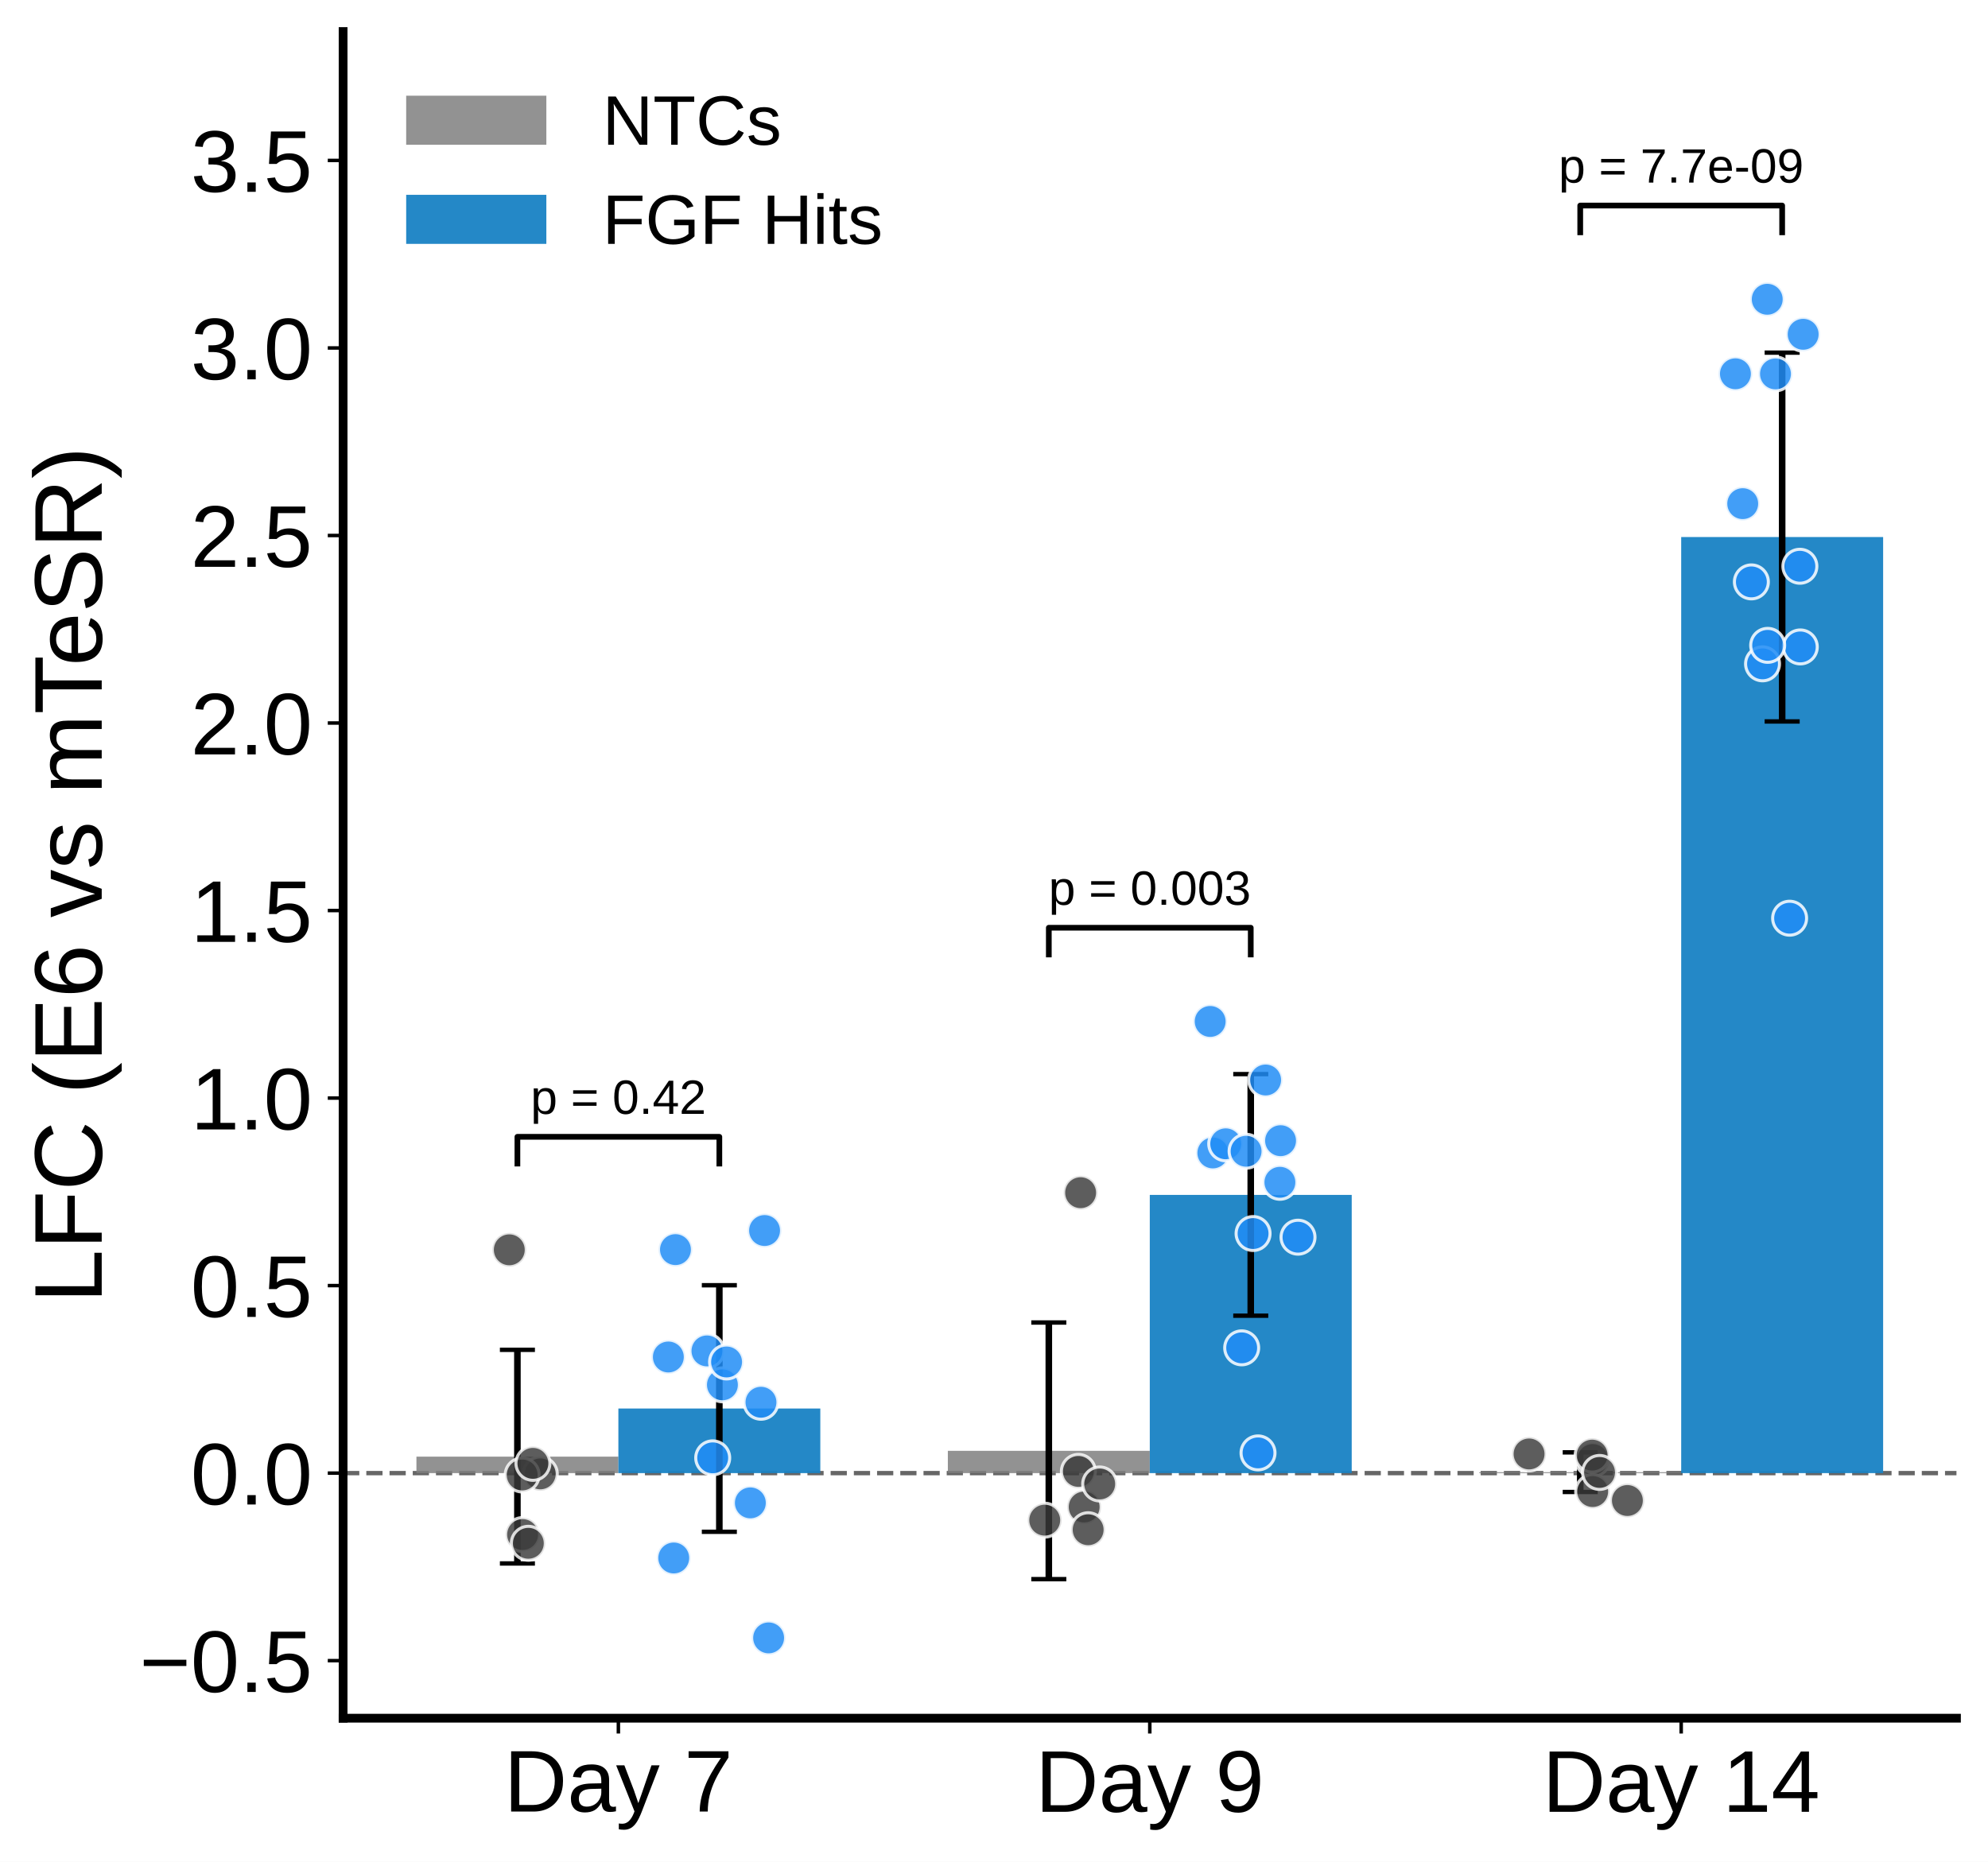
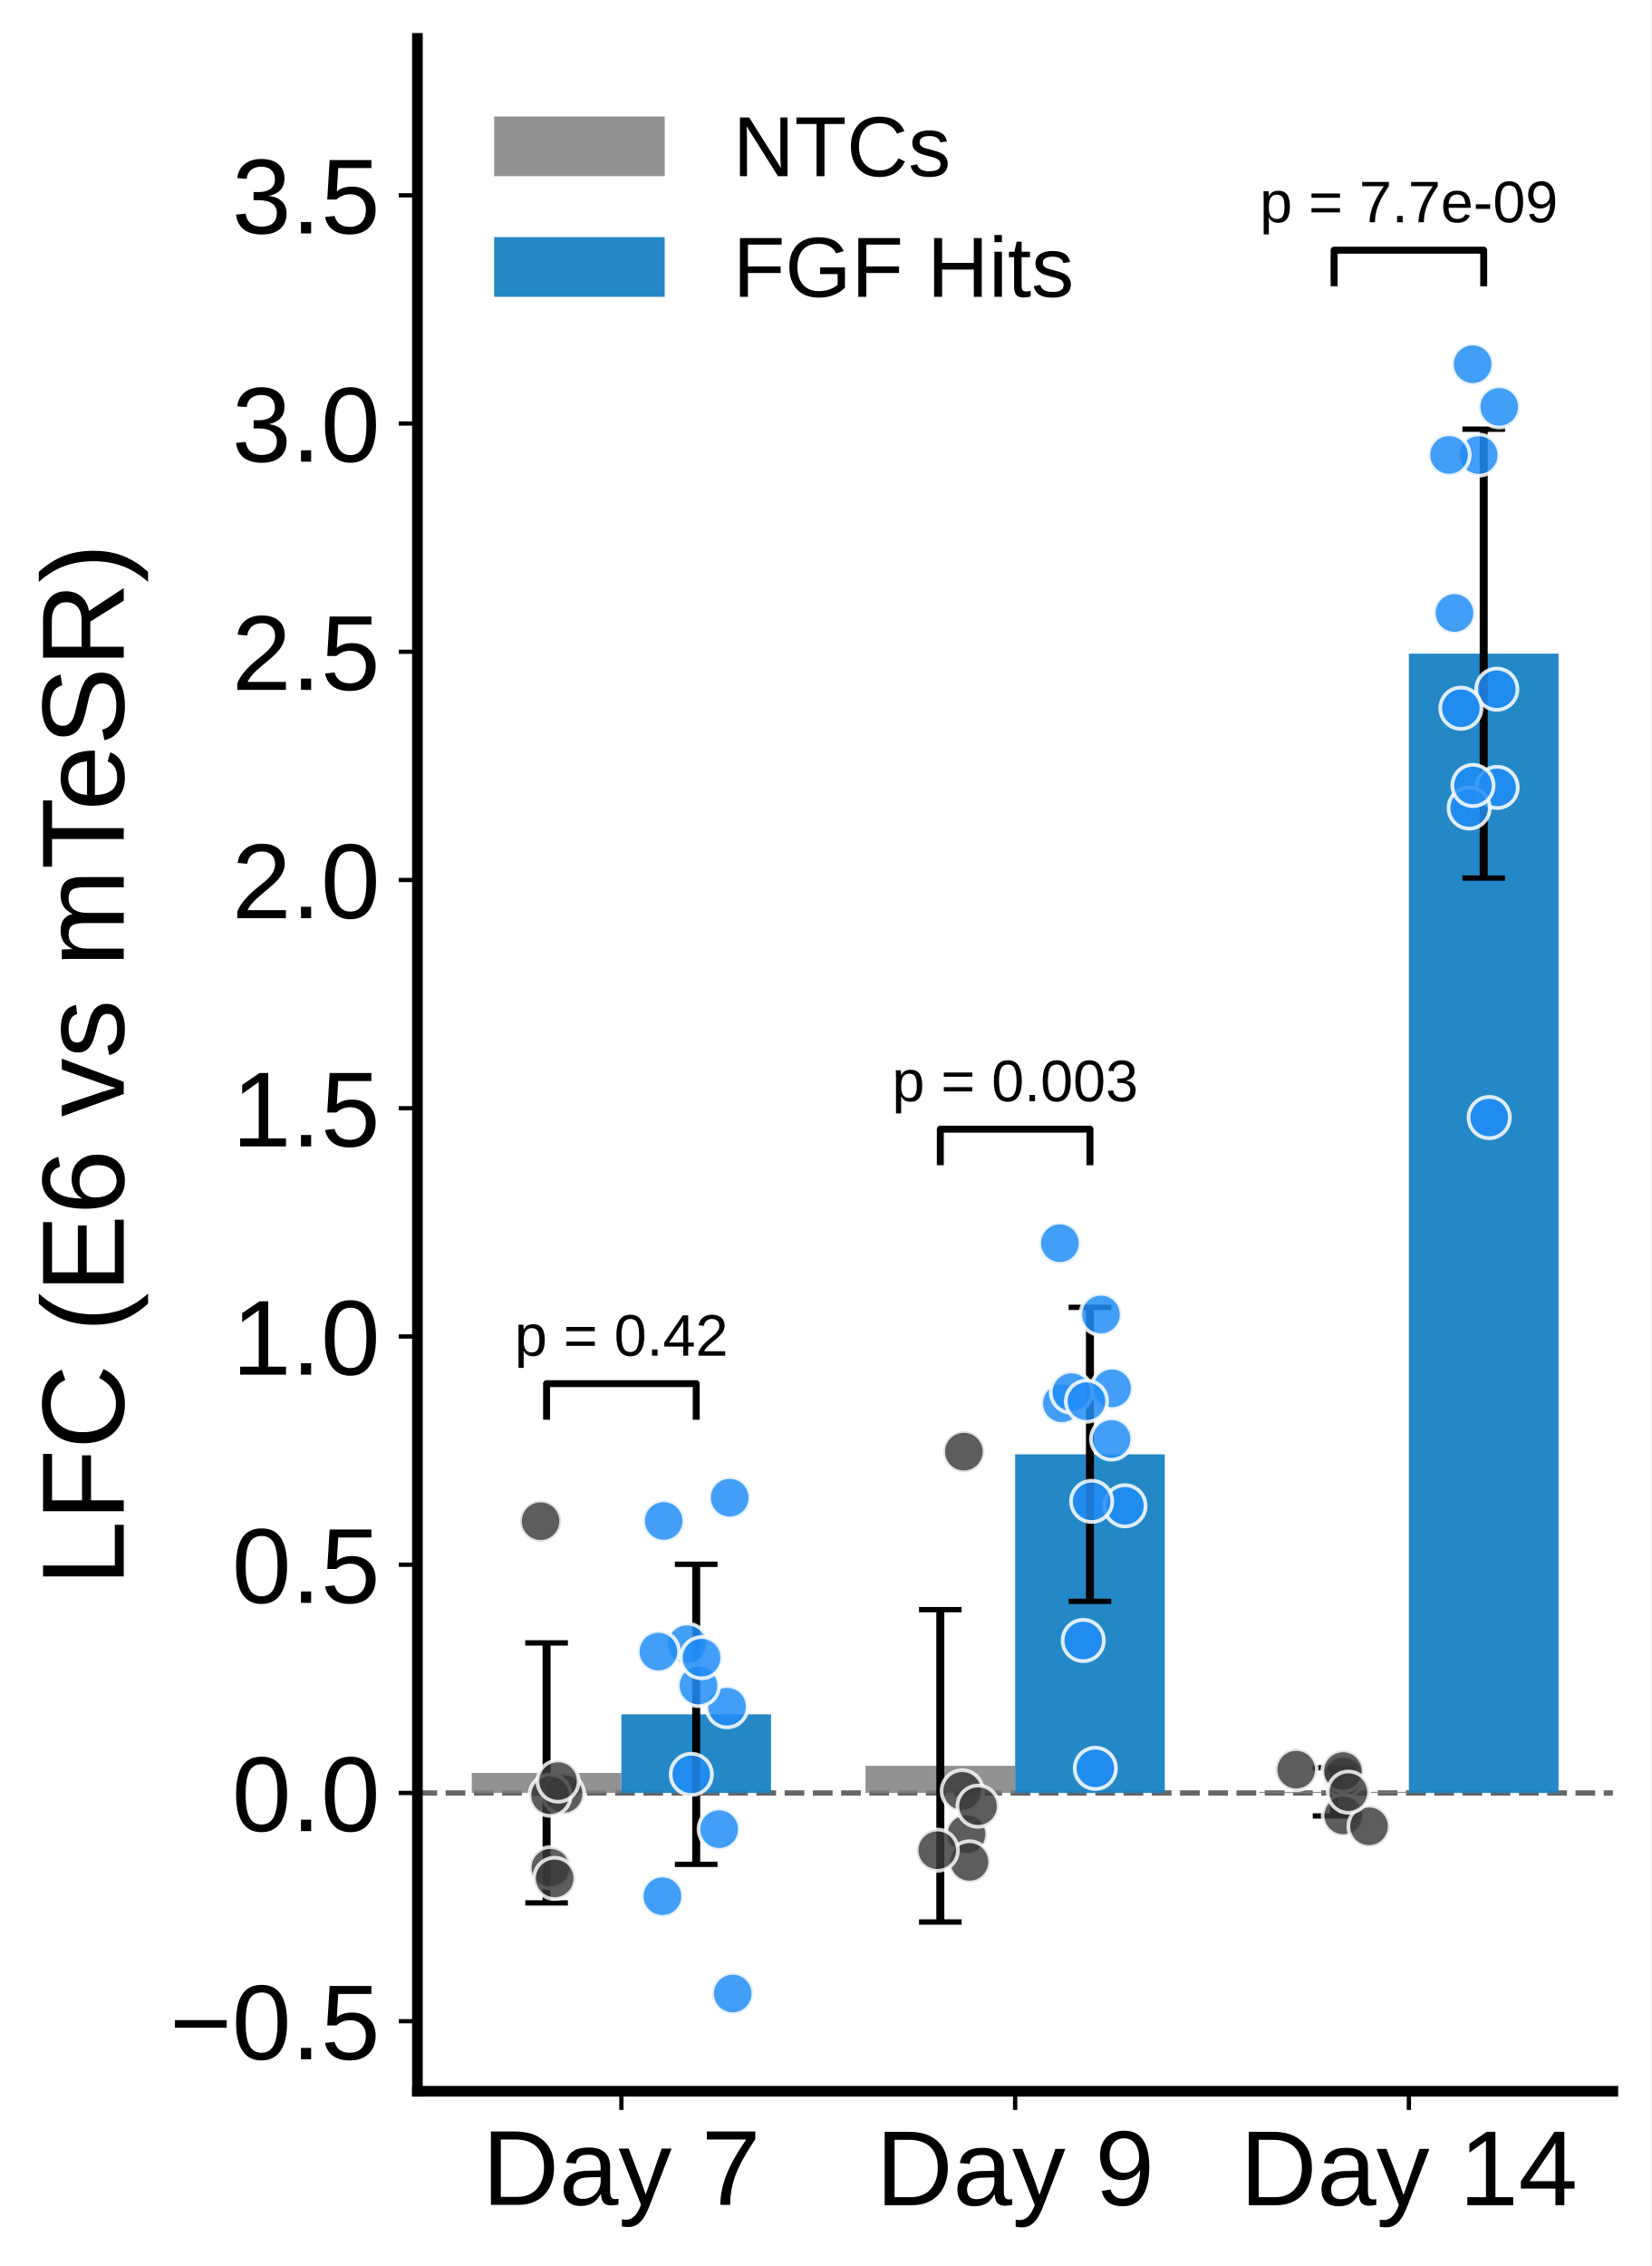
- <svg xmlns="http://www.w3.org/2000/svg" xmlns:xlink="http://www.w3.org/1999/xlink" width="453.842pt" height="425.107pt" viewBox="0 0 453.842 425.107" version="1.1">
+ <svg xmlns="http://www.w3.org/2000/svg" xmlns:xlink="http://www.w3.org/1999/xlink" width="309.842pt" height="425.107pt" viewBox="0 0 309.842 425.107" version="1.1">
  <defs>
    <style type="text/css">*{stroke-linejoin: round; stroke-linecap: butt}</style>
  </defs>
  <g id="figure_1">
    <g id="patch_1">
-       <path d="M 0 425.107  L 453.842 425.107  L 453.842 0  L 0 0  z " style="fill: #ffffff" />
+       <path d="M 0 425.107  L 309.842 425.107  L 309.842 0  L 0 0  z " style="fill: #ffffff" />
    </g>
    <g id="axes_1">
      <g id="patch_2">
-         <path d="M 78.327 392.323  L 446.642 392.323  L 446.642 7.2  L 78.327 7.2  z " style="fill: #ffffff" />
+         <path d="M 78.327 392.323  L 302.642 392.323  L 302.642 7.2  L 78.327 7.2  z " style="fill: #ffffff" />
      </g>
      <g id="line2d_1">
-         <path d="M 78.327 336.364  L 446.642 336.364  " clip-path="url(#pfcf120ec58)" style="fill: none; stroke-dasharray: 3.7,1.6; stroke-dashoffset: 0; stroke: #000000; stroke-opacity: 0.6" />
+         <path d="M 78.327 336.364  L 302.642 336.364  " clip-path="url(#pbbc1d3f2d5)" style="fill: none; stroke-dasharray: 3.7,1.6; stroke-dashoffset: 0; stroke: #000000; stroke-opacity: 0.6" />
      </g>
      <g id="matplotlib.axis_1">
        <g id="xtick_1">
          <g id="line2d_2">
            <defs>
-               <path id="m73b5891efe" d="M 0 0  L 0 3.5  " style="stroke: #000000; stroke-width: 0.8" />
+               <path id="mcd8d90e2fa" d="M 0 0  L 0 3.5  " style="stroke: #000000; stroke-width: 0.8" />
            </defs>
            <g>
-               <use xlink:href="#m73b5891efe" x="141.169" y="392.323" style="stroke: #000000; stroke-width: 0.8" />
+               <use xlink:href="#mcd8d90e2fa" x="116.599" y="392.323" style="stroke: #000000; stroke-width: 0.8" />
            </g>
          </g>
          <g id="text_1">
-             <text style="font-size: 20px; font-family: 'Arial'; text-anchor: middle" x="141.169" y="413.639" transform="rotate(-0 141.1686 413.6387)">Day 7</text>
+             <text style="font-size: 20px; font-family: 'Arial'; text-anchor: middle" x="116.599" y="413.639" transform="rotate(-0 116.5994 413.6387)">Day 7</text>
          </g>
        </g>
        <g id="xtick_2">
          <g id="line2d_3">
            <g>
-               <use xlink:href="#m73b5891efe" x="262.485" y="392.323" style="stroke: #000000; stroke-width: 0.8" />
+               <use xlink:href="#mcd8d90e2fa" x="190.485" y="392.323" style="stroke: #000000; stroke-width: 0.8" />
            </g>
          </g>
          <g id="text_2">
-             <text style="font-size: 20px; font-family: 'Arial'; text-anchor: middle" x="262.485" y="413.698" transform="rotate(-0 262.4846 413.6981)">Day 9</text>
+             <text style="font-size: 20px; font-family: 'Arial'; text-anchor: middle" x="190.485" y="413.698" transform="rotate(-0 190.4846 413.6981)">Day 9</text>
          </g>
        </g>
        <g id="xtick_3">
          <g id="line2d_4">
            <g>
-               <use xlink:href="#m73b5891efe" x="383.801" y="392.323" style="stroke: #000000; stroke-width: 0.8" />
+               <use xlink:href="#mcd8d90e2fa" x="264.37" y="392.323" style="stroke: #000000; stroke-width: 0.8" />
            </g>
          </g>
          <g id="text_3">
-             <text style="font-size: 20px; font-family: 'Arial'; text-anchor: middle" x="383.801" y="413.698" transform="rotate(-0 383.8006 413.6981)">Day 14</text>
+             <text style="font-size: 20px; font-family: 'Arial'; text-anchor: middle" x="264.37" y="413.698" transform="rotate(-0 264.3697 413.6981)">Day 14</text>
          </g>
        </g>
      </g>
      <g id="matplotlib.axis_2">
        <g id="ytick_1">
          <g id="line2d_5">
            <defs>
-               <path id="mfa02545c1b" d="M 0 0  L -3.5 0  " style="stroke: #000000; stroke-width: 0.8" />
+               <path id="mbbc08f3056" d="M 0 0  L -3.5 0  " style="stroke: #000000; stroke-width: 0.8" />
            </defs>
            <g>
-               <use xlink:href="#mfa02545c1b" x="78.327" y="379.182" style="stroke: #000000; stroke-width: 0.8" />
+               <use xlink:href="#mbbc08f3056" x="78.327" y="379.182" style="stroke: #000000; stroke-width: 0.8" />
            </g>
          </g>
          <g id="text_4">
            <text style="font-size: 20px; font-family: 'Arial'; text-anchor: end" x="71.327" y="386.34" transform="rotate(-0 71.32688 386.3398)">−0.5</text>
          </g>
        </g>
        <g id="ytick_2">
          <g id="line2d_6">
            <g>
-               <use xlink:href="#mfa02545c1b" x="78.327" y="336.364" style="stroke: #000000; stroke-width: 0.8" />
+               <use xlink:href="#mbbc08f3056" x="78.327" y="336.364" style="stroke: #000000; stroke-width: 0.8" />
            </g>
          </g>
          <g id="text_5">
            <text style="font-size: 20px; font-family: 'Arial'; text-anchor: end" x="71.327" y="343.522" transform="rotate(-0 71.32688 343.5217)">0.0</text>
          </g>
        </g>
        <g id="ytick_3">
          <g id="line2d_7">
            <g>
-               <use xlink:href="#mfa02545c1b" x="78.327" y="293.546" style="stroke: #000000; stroke-width: 0.8" />
+               <use xlink:href="#mbbc08f3056" x="78.327" y="293.546" style="stroke: #000000; stroke-width: 0.8" />
            </g>
          </g>
          <g id="text_6">
            <text style="font-size: 20px; font-family: 'Arial'; text-anchor: end" x="71.327" y="300.703" transform="rotate(-0 71.32688 300.7035)">0.5</text>
          </g>
        </g>
        <g id="ytick_4">
          <g id="line2d_8">
            <g>
-               <use xlink:href="#mfa02545c1b" x="78.327" y="250.727" style="stroke: #000000; stroke-width: 0.8" />
+               <use xlink:href="#mbbc08f3056" x="78.327" y="250.727" style="stroke: #000000; stroke-width: 0.8" />
            </g>
          </g>
          <g id="text_7">
            <text style="font-size: 20px; font-family: 'Arial'; text-anchor: end" x="71.327" y="257.885" transform="rotate(-0 71.32688 257.8853)">1.0</text>
          </g>
        </g>
        <g id="ytick_5">
          <g id="line2d_9">
            <g>
-               <use xlink:href="#mfa02545c1b" x="78.327" y="207.909" style="stroke: #000000; stroke-width: 0.8" />
+               <use xlink:href="#mbbc08f3056" x="78.327" y="207.909" style="stroke: #000000; stroke-width: 0.8" />
            </g>
          </g>
          <g id="text_8">
            <text style="font-size: 20px; font-family: 'Arial'; text-anchor: end" x="71.327" y="215.067" transform="rotate(-0 71.32688 215.0671)">1.5</text>
          </g>
        </g>
        <g id="ytick_6">
          <g id="line2d_10">
            <g>
-               <use xlink:href="#mfa02545c1b" x="78.327" y="165.091" style="stroke: #000000; stroke-width: 0.8" />
+               <use xlink:href="#mbbc08f3056" x="78.327" y="165.091" style="stroke: #000000; stroke-width: 0.8" />
            </g>
          </g>
          <g id="text_9">
            <text style="font-size: 20px; font-family: 'Arial'; text-anchor: end" x="71.327" y="172.249" transform="rotate(-0 71.32688 172.249)">2.0</text>
          </g>
        </g>
        <g id="ytick_7">
          <g id="line2d_11">
            <g>
-               <use xlink:href="#mfa02545c1b" x="78.327" y="122.273" style="stroke: #000000; stroke-width: 0.8" />
+               <use xlink:href="#mbbc08f3056" x="78.327" y="122.273" style="stroke: #000000; stroke-width: 0.8" />
            </g>
          </g>
          <g id="text_10">
            <text style="font-size: 20px; font-family: 'Arial'; text-anchor: end" x="71.327" y="129.431" transform="rotate(-0 71.32688 129.4308)">2.5</text>
          </g>
        </g>
        <g id="ytick_8">
          <g id="line2d_12">
            <g>
-               <use xlink:href="#mfa02545c1b" x="78.327" y="79.455" style="stroke: #000000; stroke-width: 0.8" />
+               <use xlink:href="#mbbc08f3056" x="78.327" y="79.455" style="stroke: #000000; stroke-width: 0.8" />
            </g>
          </g>
          <g id="text_11">
            <text style="font-size: 20px; font-family: 'Arial'; text-anchor: end" x="71.327" y="86.613" transform="rotate(-0 71.32688 86.61262)">3.0</text>
          </g>
        </g>
        <g id="ytick_9">
          <g id="line2d_13">
            <g>
-               <use xlink:href="#mfa02545c1b" x="78.327" y="36.637" style="stroke: #000000; stroke-width: 0.8" />
+               <use xlink:href="#mbbc08f3056" x="78.327" y="36.637" style="stroke: #000000; stroke-width: 0.8" />
            </g>
          </g>
          <g id="text_12">
            <text style="font-size: 20px; font-family: 'Arial'; text-anchor: end" x="71.327" y="43.794" transform="rotate(-0 71.32688 43.79445)">3.5</text>
          </g>
        </g>
        <g id="text_13">
          <text style="font-size: 22px; font-family: 'Arial'; text-anchor: middle" x="23.215" y="199.762" transform="rotate(-90 23.21531 199.7615)">LFC (E6 vs mTeSR)</text>
        </g>
      </g>
      <g id="patch_3">
        <path d="M 78.327 392.323  L 78.327 7.2  " style="fill: none; stroke: #000000; stroke-width: 2; stroke-linejoin: miter; stroke-linecap: square" />
      </g>
      <g id="patch_4">
-         <path d="M 78.327 392.323  L 446.642 392.323  " style="fill: none; stroke: #000000; stroke-width: 2; stroke-linejoin: miter; stroke-linecap: square" />
+         <path d="M 78.327 392.323  L 302.642 392.323  " style="fill: none; stroke: #000000; stroke-width: 2; stroke-linejoin: miter; stroke-linecap: square" />
      </g>
      <g id="patch_5">
-         <path d="M 95.068 336.364  L 141.169 336.364  L 141.169 332.602  L 95.068 332.602  z " clip-path="url(#pfcf120ec58)" style="fill: #7f7f7f; opacity: 0.85" />
+         <path d="M 88.523 336.364  L 116.599 336.364  L 116.599 332.602  L 88.523 332.602  z " clip-path="url(#pbbc1d3f2d5)" style="fill: #7f7f7f; opacity: 0.85" />
      </g>
      <g id="patch_6">
-         <path d="M 216.384 336.364  L 262.485 336.364  L 262.485 331.273  L 216.384 331.273  z " clip-path="url(#pfcf120ec58)" style="fill: #7f7f7f; opacity: 0.85" />
+         <path d="M 162.408 336.364  L 190.485 336.364  L 190.485 331.273  L 162.408 331.273  z " clip-path="url(#pbbc1d3f2d5)" style="fill: #7f7f7f; opacity: 0.85" />
      </g>
      <g id="patch_7">
-         <path d="M 337.7 336.364  L 383.801 336.364  L 383.801 336.15  L 337.7 336.15  z " clip-path="url(#pfcf120ec58)" style="fill: #7f7f7f; opacity: 0.85" />
+         <path d="M 236.293 336.364  L 264.37 336.364  L 264.37 336.15  L 236.293 336.15  z " clip-path="url(#pbbc1d3f2d5)" style="fill: #7f7f7f; opacity: 0.85" />
      </g>
      <g id="patch_8">
-         <path d="M 141.169 336.364  L 187.269 336.364  L 187.269 321.613  L 141.169 321.613  z " clip-path="url(#pfcf120ec58)" style="fill: #1982c4; opacity: 0.95" />
+         <path d="M 116.599 336.364  L 144.676 336.364  L 144.676 321.613  L 116.599 321.613  z " clip-path="url(#pbbc1d3f2d5)" style="fill: #1982c4; opacity: 0.95" />
      </g>
      <g id="patch_9">
-         <path d="M 262.485 336.364  L 308.585 336.364  L 308.585 272.836  L 262.485 272.836  z " clip-path="url(#pfcf120ec58)" style="fill: #1982c4; opacity: 0.95" />
+         <path d="M 190.485 336.364  L 218.561 336.364  L 218.561 272.836  L 190.485 272.836  z " clip-path="url(#pbbc1d3f2d5)" style="fill: #1982c4; opacity: 0.95" />
      </g>
      <g id="patch_10">
-         <path d="M 383.801 336.364  L 429.901 336.364  L 429.901 122.623  L 383.801 122.623  z " clip-path="url(#pfcf120ec58)" style="fill: #1982c4; opacity: 0.95" />
+         <path d="M 264.37 336.364  L 292.446 336.364  L 292.446 122.623  L 264.37 122.623  z " clip-path="url(#pbbc1d3f2d5)" style="fill: #1982c4; opacity: 0.95" />
      </g>
      <g id="text_14">
-         <text style="font-size: 11px; font-family: 'Arial'; text-anchor: middle" x="141.169" y="254.332" transform="rotate(-0 141.1686 254.3323)">p = 0.42</text>
+         <text style="font-size: 11px; font-family: 'Arial'; text-anchor: middle" x="116.599" y="254.332" transform="rotate(-0 116.5994 254.3323)">p = 0.42</text>
      </g>
      <g id="text_15">
-         <text style="font-size: 11px; font-family: 'Arial'; text-anchor: middle" x="262.485" y="206.593" transform="rotate(-0 262.4846 206.5935)">p = 0.003</text>
+         <text style="font-size: 11px; font-family: 'Arial'; text-anchor: middle" x="190.485" y="206.593" transform="rotate(-0 190.4846 206.5935)">p = 0.003</text>
      </g>
      <g id="text_16">
-         <text style="font-size: 11px; font-family: 'Arial'; text-anchor: middle" x="383.801" y="41.692" transform="rotate(-0 383.8006 41.69214)">p = 7.7e-09</text>
+         <text style="font-size: 11px; font-family: 'Arial'; text-anchor: middle" x="264.37" y="41.692" transform="rotate(-0 264.3697 41.69214)">p = 7.7e-09</text>
      </g>
      <g id="LineCollection_1">
-         <path d="M 118.119 356.989  L 118.119 308.215  " clip-path="url(#pfcf120ec58)" style="fill: none; stroke: #000000; stroke-width: 1.5" />
-         <path d="M 239.435 360.575  L 239.435 301.971  " clip-path="url(#pfcf120ec58)" style="fill: none; stroke: #000000; stroke-width: 1.5" />
-         <path d="M 360.751 340.672  L 360.751 331.627  " clip-path="url(#pfcf120ec58)" style="fill: none; stroke: #000000; stroke-width: 1.5" />
+         <path d="M 102.561 356.989  L 102.561 308.215  " clip-path="url(#pbbc1d3f2d5)" style="fill: none; stroke: #000000; stroke-width: 1.5" />
+         <path d="M 176.446 360.575  L 176.446 301.971  " clip-path="url(#pbbc1d3f2d5)" style="fill: none; stroke: #000000; stroke-width: 1.5" />
+         <path d="M 250.332 340.672  L 250.332 331.627  " clip-path="url(#pbbc1d3f2d5)" style="fill: none; stroke: #000000; stroke-width: 1.5" />
      </g>
      <g id="line2d_14">
        <defs>
-           <path id="mfc5986979b" d="M 4 0  L -4 -0  " style="stroke: #000000" />
+           <path id="m4e52b95f35" d="M 4 0  L -4 -0  " style="stroke: #000000" />
        </defs>
-         <g clip-path="url(#pfcf120ec58)">
-           <use xlink:href="#mfc5986979b" x="118.119" y="356.989" style="stroke: #000000" />
-           <use xlink:href="#mfc5986979b" x="239.435" y="360.575" style="stroke: #000000" />
-           <use xlink:href="#mfc5986979b" x="360.751" y="340.672" style="stroke: #000000" />
+         <g clip-path="url(#pbbc1d3f2d5)">
+           <use xlink:href="#m4e52b95f35" x="102.561" y="356.989" style="stroke: #000000" />
+           <use xlink:href="#m4e52b95f35" x="176.446" y="360.575" style="stroke: #000000" />
+           <use xlink:href="#m4e52b95f35" x="250.332" y="340.672" style="stroke: #000000" />
        </g>
      </g>
      <g id="line2d_15">
-         <g clip-path="url(#pfcf120ec58)">
-           <use xlink:href="#mfc5986979b" x="118.119" y="308.215" style="stroke: #000000" />
-           <use xlink:href="#mfc5986979b" x="239.435" y="301.971" style="stroke: #000000" />
-           <use xlink:href="#mfc5986979b" x="360.751" y="331.627" style="stroke: #000000" />
+         <g clip-path="url(#pbbc1d3f2d5)">
+           <use xlink:href="#m4e52b95f35" x="102.561" y="308.215" style="stroke: #000000" />
+           <use xlink:href="#m4e52b95f35" x="176.446" y="301.971" style="stroke: #000000" />
+           <use xlink:href="#m4e52b95f35" x="250.332" y="331.627" style="stroke: #000000" />
        </g>
      </g>
      <g id="LineCollection_2">
-         <path d="M 164.219 349.759  L 164.219 293.466  " clip-path="url(#pfcf120ec58)" style="fill: none; stroke: #000000; stroke-width: 1.5" />
-         <path d="M 285.535 300.417  L 285.535 245.256  " clip-path="url(#pfcf120ec58)" style="fill: none; stroke: #000000; stroke-width: 1.5" />
-         <path d="M 406.851 164.73  L 406.851 80.516  " clip-path="url(#pfcf120ec58)" style="fill: none; stroke: #000000; stroke-width: 1.5" />
+         <path d="M 130.638 349.759  L 130.638 293.466  " clip-path="url(#pbbc1d3f2d5)" style="fill: none; stroke: #000000; stroke-width: 1.5" />
+         <path d="M 204.523 300.417  L 204.523 245.256  " clip-path="url(#pbbc1d3f2d5)" style="fill: none; stroke: #000000; stroke-width: 1.5" />
+         <path d="M 278.408 164.73  L 278.408 80.516  " clip-path="url(#pbbc1d3f2d5)" style="fill: none; stroke: #000000; stroke-width: 1.5" />
      </g>
      <g id="line2d_16">
-         <g clip-path="url(#pfcf120ec58)">
-           <use xlink:href="#mfc5986979b" x="164.219" y="349.759" style="stroke: #000000" />
-           <use xlink:href="#mfc5986979b" x="285.535" y="300.417" style="stroke: #000000" />
-           <use xlink:href="#mfc5986979b" x="406.851" y="164.73" style="stroke: #000000" />
+         <g clip-path="url(#pbbc1d3f2d5)">
+           <use xlink:href="#m4e52b95f35" x="130.638" y="349.759" style="stroke: #000000" />
+           <use xlink:href="#m4e52b95f35" x="204.523" y="300.417" style="stroke: #000000" />
+           <use xlink:href="#m4e52b95f35" x="278.408" y="164.73" style="stroke: #000000" />
        </g>
      </g>
      <g id="line2d_17">
-         <g clip-path="url(#pfcf120ec58)">
-           <use xlink:href="#mfc5986979b" x="164.219" y="293.466" style="stroke: #000000" />
-           <use xlink:href="#mfc5986979b" x="285.535" y="245.256" style="stroke: #000000" />
-           <use xlink:href="#mfc5986979b" x="406.851" y="80.516" style="stroke: #000000" />
+         <g clip-path="url(#pbbc1d3f2d5)">
+           <use xlink:href="#m4e52b95f35" x="130.638" y="293.466" style="stroke: #000000" />
+           <use xlink:href="#m4e52b95f35" x="204.523" y="245.256" style="stroke: #000000" />
+           <use xlink:href="#m4e52b95f35" x="278.408" y="80.516" style="stroke: #000000" />
        </g>
      </g>
      <g id="PathCollection_1">
        <defs>
-           <path id="m9100932f35" d="M 0 3.873  C 1.027 3.873 2.012 3.465 2.739 2.739  C 3.465 2.012 3.873 1.027 3.873 0  C 3.873 -1.027 3.465 -2.012 2.739 -2.739  C 2.012 -3.465 1.027 -3.873 0 -3.873  C -1.027 -3.873 -2.012 -3.465 -2.739 -2.739  C -3.465 -2.012 -3.873 -1.027 -3.873 0  C -3.873 1.027 -3.465 2.012 -2.739 2.739  C -2.012 3.465 -1.027 3.873 0 3.873  z " style="stroke: #ffffff; stroke-opacity: 0.82; stroke-width: 0.7" />
+           <path id="m26e2cd9bf6" d="M 0 3.873  C 1.027 3.873 2.012 3.465 2.739 2.739  C 3.465 2.012 3.873 1.027 3.873 0  C 3.873 -1.027 3.465 -2.012 2.739 -2.739  C 2.012 -3.465 1.027 -3.873 0 -3.873  C -1.027 -3.873 -2.012 -3.465 -2.739 -2.739  C -3.465 -2.012 -3.873 -1.027 -3.873 0  C -3.873 1.027 -3.465 2.012 -2.739 2.739  C -2.012 3.465 -1.027 3.873 0 3.873  z " style="stroke: #ffffff; stroke-opacity: 0.82; stroke-width: 0.7" />
        </defs>
-         <g clip-path="url(#pfcf120ec58)">
-           <use xlink:href="#m9100932f35" x="119.303" y="350.39" style="fill: #3a3a3a; fill-opacity: 0.82; stroke: #ffffff; stroke-opacity: 0.82; stroke-width: 0.7" />
-           <use xlink:href="#m9100932f35" x="123.34" y="336.537" style="fill: #3a3a3a; fill-opacity: 0.82; stroke: #ffffff; stroke-opacity: 0.82; stroke-width: 0.7" />
-           <use xlink:href="#m9100932f35" x="120.612" y="352.386" style="fill: #3a3a3a; fill-opacity: 0.82; stroke: #ffffff; stroke-opacity: 0.82; stroke-width: 0.7" />
-           <use xlink:href="#m9100932f35" x="119.208" y="336.787" style="fill: #3a3a3a; fill-opacity: 0.82; stroke: #ffffff; stroke-opacity: 0.82; stroke-width: 0.7" />
-           <use xlink:href="#m9100932f35" x="116.266" y="285.375" style="fill: #3a3a3a; fill-opacity: 0.82; stroke: #ffffff; stroke-opacity: 0.82; stroke-width: 0.7" />
-           <use xlink:href="#m9100932f35" x="121.658" y="334.137" style="fill: #3a3a3a; fill-opacity: 0.82; stroke: #ffffff; stroke-opacity: 0.82; stroke-width: 0.7" />
+         <g clip-path="url(#pbbc1d3f2d5)">
+           <use xlink:href="#m26e2cd9bf6" x="103.283" y="350.39" style="fill: #3a3a3a; fill-opacity: 0.82; stroke: #ffffff; stroke-opacity: 0.82; stroke-width: 0.7" />
+           <use xlink:href="#m26e2cd9bf6" x="105.741" y="336.537" style="fill: #3a3a3a; fill-opacity: 0.82; stroke: #ffffff; stroke-opacity: 0.82; stroke-width: 0.7" />
+           <use xlink:href="#m26e2cd9bf6" x="104.08" y="352.386" style="fill: #3a3a3a; fill-opacity: 0.82; stroke: #ffffff; stroke-opacity: 0.82; stroke-width: 0.7" />
+           <use xlink:href="#m26e2cd9bf6" x="103.224" y="336.787" style="fill: #3a3a3a; fill-opacity: 0.82; stroke: #ffffff; stroke-opacity: 0.82; stroke-width: 0.7" />
+           <use xlink:href="#m26e2cd9bf6" x="101.433" y="285.375" style="fill: #3a3a3a; fill-opacity: 0.82; stroke: #ffffff; stroke-opacity: 0.82; stroke-width: 0.7" />
+           <use xlink:href="#m26e2cd9bf6" x="104.717" y="334.137" style="fill: #3a3a3a; fill-opacity: 0.82; stroke: #ffffff; stroke-opacity: 0.82; stroke-width: 0.7" />
        </g>
      </g>
      <g id="PathCollection_2">
        <defs>
-           <path id="m21852b7bfd" d="M 0 3.873  C 1.027 3.873 2.012 3.465 2.739 2.739  C 3.465 2.012 3.873 1.027 3.873 0  C 3.873 -1.027 3.465 -2.012 2.739 -2.739  C 2.012 -3.465 1.027 -3.873 0 -3.873  C -1.027 -3.873 -2.012 -3.465 -2.739 -2.739  C -3.465 -2.012 -3.873 -1.027 -3.873 0  C -3.873 1.027 -3.465 2.012 -2.739 2.739  C -2.012 3.465 -1.027 3.873 0 3.873  z " style="stroke: #ffffff; stroke-opacity: 0.85; stroke-width: 0.7" />
+           <path id="m9a64bc9cd5" d="M 0 3.873  C 1.027 3.873 2.012 3.465 2.739 2.739  C 3.465 2.012 3.873 1.027 3.873 0  C 3.873 -1.027 3.465 -2.012 2.739 -2.739  C 2.012 -3.465 1.027 -3.873 0 -3.873  C -1.027 -3.873 -2.012 -3.465 -2.739 -2.739  C -3.465 -2.012 -3.873 -1.027 -3.873 0  C -3.873 1.027 -3.465 2.012 -2.739 2.739  C -2.012 3.465 -1.027 3.873 0 3.873  z " style="stroke: #ffffff; stroke-opacity: 0.85; stroke-width: 0.7" />
        </defs>
-         <g clip-path="url(#pfcf120ec58)">
-           <use xlink:href="#m21852b7bfd" x="162.704" y="332.876" style="fill: #218df5; fill-opacity: 0.85; stroke: #ffffff; stroke-opacity: 0.85; stroke-width: 0.7" />
-           <use xlink:href="#m21852b7bfd" x="173.724" y="320.184" style="fill: #218df5; fill-opacity: 0.85; stroke: #ffffff; stroke-opacity: 0.85; stroke-width: 0.7" />
-           <use xlink:href="#m21852b7bfd" x="175.469" y="373.984" style="fill: #218df5; fill-opacity: 0.85; stroke: #ffffff; stroke-opacity: 0.85; stroke-width: 0.7" />
-           <use xlink:href="#m21852b7bfd" x="161.391" y="308.458" style="fill: #218df5; fill-opacity: 0.85; stroke: #ffffff; stroke-opacity: 0.85; stroke-width: 0.7" />
-           <use xlink:href="#m21852b7bfd" x="171.297" y="343.158" style="fill: #218df5; fill-opacity: 0.85; stroke: #ffffff; stroke-opacity: 0.85; stroke-width: 0.7" />
-           <use xlink:href="#m21852b7bfd" x="164.92" y="316.205" style="fill: #218df5; fill-opacity: 0.85; stroke: #ffffff; stroke-opacity: 0.85; stroke-width: 0.7" />
-           <use xlink:href="#m21852b7bfd" x="165.87" y="310.984" style="fill: #218df5; fill-opacity: 0.85; stroke: #ffffff; stroke-opacity: 0.85; stroke-width: 0.7" />
-           <use xlink:href="#m21852b7bfd" x="174.545" y="280.971" style="fill: #218df5; fill-opacity: 0.85; stroke: #ffffff; stroke-opacity: 0.85; stroke-width: 0.7" />
-           <use xlink:href="#m21852b7bfd" x="153.811" y="355.74" style="fill: #218df5; fill-opacity: 0.85; stroke: #ffffff; stroke-opacity: 0.85; stroke-width: 0.7" />
-           <use xlink:href="#m21852b7bfd" x="154.201" y="285.329" style="fill: #218df5; fill-opacity: 0.85; stroke: #ffffff; stroke-opacity: 0.85; stroke-width: 0.7" />
-           <use xlink:href="#m21852b7bfd" x="152.578" y="309.849" style="fill: #218df5; fill-opacity: 0.85; stroke: #ffffff; stroke-opacity: 0.85; stroke-width: 0.7" />
+         <g clip-path="url(#pbbc1d3f2d5)">
+           <use xlink:href="#m9a64bc9cd5" x="129.715" y="332.876" style="fill: #218df5; fill-opacity: 0.85; stroke: #ffffff; stroke-opacity: 0.85; stroke-width: 0.7" />
+           <use xlink:href="#m9a64bc9cd5" x="136.427" y="320.184" style="fill: #218df5; fill-opacity: 0.85; stroke: #ffffff; stroke-opacity: 0.85; stroke-width: 0.7" />
+           <use xlink:href="#m9a64bc9cd5" x="137.489" y="373.984" style="fill: #218df5; fill-opacity: 0.85; stroke: #ffffff; stroke-opacity: 0.85; stroke-width: 0.7" />
+           <use xlink:href="#m9a64bc9cd5" x="128.915" y="308.458" style="fill: #218df5; fill-opacity: 0.85; stroke: #ffffff; stroke-opacity: 0.85; stroke-width: 0.7" />
+           <use xlink:href="#m9a64bc9cd5" x="134.948" y="343.158" style="fill: #218df5; fill-opacity: 0.85; stroke: #ffffff; stroke-opacity: 0.85; stroke-width: 0.7" />
+           <use xlink:href="#m9a64bc9cd5" x="131.065" y="316.205" style="fill: #218df5; fill-opacity: 0.85; stroke: #ffffff; stroke-opacity: 0.85; stroke-width: 0.7" />
+           <use xlink:href="#m9a64bc9cd5" x="131.643" y="310.984" style="fill: #218df5; fill-opacity: 0.85; stroke: #ffffff; stroke-opacity: 0.85; stroke-width: 0.7" />
+           <use xlink:href="#m9a64bc9cd5" x="136.927" y="280.971" style="fill: #218df5; fill-opacity: 0.85; stroke: #ffffff; stroke-opacity: 0.85; stroke-width: 0.7" />
+           <use xlink:href="#m9a64bc9cd5" x="124.299" y="355.74" style="fill: #218df5; fill-opacity: 0.85; stroke: #ffffff; stroke-opacity: 0.85; stroke-width: 0.7" />
+           <use xlink:href="#m9a64bc9cd5" x="124.537" y="285.329" style="fill: #218df5; fill-opacity: 0.85; stroke: #ffffff; stroke-opacity: 0.85; stroke-width: 0.7" />
+           <use xlink:href="#m9a64bc9cd5" x="123.548" y="309.849" style="fill: #218df5; fill-opacity: 0.85; stroke: #ffffff; stroke-opacity: 0.85; stroke-width: 0.7" />
        </g>
      </g>
      <g id="PathCollection_3">
-         <g clip-path="url(#pfcf120ec58)">
-           <use xlink:href="#m9100932f35" x="247.505" y="344.099" style="fill: #3a3a3a; fill-opacity: 0.82; stroke: #ffffff; stroke-opacity: 0.82; stroke-width: 0.7" />
-           <use xlink:href="#m9100932f35" x="246.184" y="335.971" style="fill: #3a3a3a; fill-opacity: 0.82; stroke: #ffffff; stroke-opacity: 0.82; stroke-width: 0.7" />
-           <use xlink:href="#m9100932f35" x="248.412" y="349.289" style="fill: #3a3a3a; fill-opacity: 0.82; stroke: #ffffff; stroke-opacity: 0.82; stroke-width: 0.7" />
-           <use xlink:href="#m9100932f35" x="251.047" y="338.842" style="fill: #3a3a3a; fill-opacity: 0.82; stroke: #ffffff; stroke-opacity: 0.82; stroke-width: 0.7" />
-           <use xlink:href="#m9100932f35" x="246.693" y="272.333" style="fill: #3a3a3a; fill-opacity: 0.82; stroke: #ffffff; stroke-opacity: 0.82; stroke-width: 0.7" />
-           <use xlink:href="#m9100932f35" x="238.5" y="347.103" style="fill: #3a3a3a; fill-opacity: 0.82; stroke: #ffffff; stroke-opacity: 0.82; stroke-width: 0.7" />
+         <g clip-path="url(#pbbc1d3f2d5)">
+           <use xlink:href="#m26e2cd9bf6" x="181.362" y="344.099" style="fill: #3a3a3a; fill-opacity: 0.82; stroke: #ffffff; stroke-opacity: 0.82; stroke-width: 0.7" />
+           <use xlink:href="#m26e2cd9bf6" x="180.557" y="335.971" style="fill: #3a3a3a; fill-opacity: 0.82; stroke: #ffffff; stroke-opacity: 0.82; stroke-width: 0.7" />
+           <use xlink:href="#m26e2cd9bf6" x="181.914" y="349.289" style="fill: #3a3a3a; fill-opacity: 0.82; stroke: #ffffff; stroke-opacity: 0.82; stroke-width: 0.7" />
+           <use xlink:href="#m26e2cd9bf6" x="183.519" y="338.842" style="fill: #3a3a3a; fill-opacity: 0.82; stroke: #ffffff; stroke-opacity: 0.82; stroke-width: 0.7" />
+           <use xlink:href="#m26e2cd9bf6" x="180.867" y="272.333" style="fill: #3a3a3a; fill-opacity: 0.82; stroke: #ffffff; stroke-opacity: 0.82; stroke-width: 0.7" />
+           <use xlink:href="#m26e2cd9bf6" x="175.877" y="347.103" style="fill: #3a3a3a; fill-opacity: 0.82; stroke: #ffffff; stroke-opacity: 0.82; stroke-width: 0.7" />
        </g>
      </g>
      <g id="PathCollection_4">
-         <g clip-path="url(#pfcf120ec58)">
-           <use xlink:href="#m21852b7bfd" x="292.341" y="260.457" style="fill: #218df5; fill-opacity: 0.85; stroke: #ffffff; stroke-opacity: 0.85; stroke-width: 0.7" />
-           <use xlink:href="#m21852b7bfd" x="276.273" y="233.232" style="fill: #218df5; fill-opacity: 0.85; stroke: #ffffff; stroke-opacity: 0.85; stroke-width: 0.7" />
-           <use xlink:href="#m21852b7bfd" x="288.93" y="246.6" style="fill: #218df5; fill-opacity: 0.85; stroke: #ffffff; stroke-opacity: 0.85; stroke-width: 0.7" />
-           <use xlink:href="#m21852b7bfd" x="276.881" y="263.256" style="fill: #218df5; fill-opacity: 0.85; stroke: #ffffff; stroke-opacity: 0.85; stroke-width: 0.7" />
-           <use xlink:href="#m21852b7bfd" x="296.324" y="282.492" style="fill: #218df5; fill-opacity: 0.85; stroke: #ffffff; stroke-opacity: 0.85; stroke-width: 0.7" />
-           <use xlink:href="#m21852b7bfd" x="286.065" y="281.657" style="fill: #218df5; fill-opacity: 0.85; stroke: #ffffff; stroke-opacity: 0.85; stroke-width: 0.7" />
-           <use xlink:href="#m21852b7bfd" x="283.464" y="307.76" style="fill: #218df5; fill-opacity: 0.85; stroke: #ffffff; stroke-opacity: 0.85; stroke-width: 0.7" />
-           <use xlink:href="#m21852b7bfd" x="279.822" y="261.173" style="fill: #218df5; fill-opacity: 0.85; stroke: #ffffff; stroke-opacity: 0.85; stroke-width: 0.7" />
-           <use xlink:href="#m21852b7bfd" x="292.188" y="269.96" style="fill: #218df5; fill-opacity: 0.85; stroke: #ffffff; stroke-opacity: 0.85; stroke-width: 0.7" />
-           <use xlink:href="#m21852b7bfd" x="284.471" y="262.868" style="fill: #218df5; fill-opacity: 0.85; stroke: #ffffff; stroke-opacity: 0.85; stroke-width: 0.7" />
-           <use xlink:href="#m21852b7bfd" x="287.195" y="331.746" style="fill: #218df5; fill-opacity: 0.85; stroke: #ffffff; stroke-opacity: 0.85; stroke-width: 0.7" />
+         <g clip-path="url(#pbbc1d3f2d5)">
+           <use xlink:href="#m9a64bc9cd5" x="208.668" y="260.457" style="fill: #218df5; fill-opacity: 0.85; stroke: #ffffff; stroke-opacity: 0.85; stroke-width: 0.7" />
+           <use xlink:href="#m9a64bc9cd5" x="198.882" y="233.232" style="fill: #218df5; fill-opacity: 0.85; stroke: #ffffff; stroke-opacity: 0.85; stroke-width: 0.7" />
+           <use xlink:href="#m9a64bc9cd5" x="206.59" y="246.6" style="fill: #218df5; fill-opacity: 0.85; stroke: #ffffff; stroke-opacity: 0.85; stroke-width: 0.7" />
+           <use xlink:href="#m9a64bc9cd5" x="199.253" y="263.256" style="fill: #218df5; fill-opacity: 0.85; stroke: #ffffff; stroke-opacity: 0.85; stroke-width: 0.7" />
+           <use xlink:href="#m9a64bc9cd5" x="211.094" y="282.492" style="fill: #218df5; fill-opacity: 0.85; stroke: #ffffff; stroke-opacity: 0.85; stroke-width: 0.7" />
+           <use xlink:href="#m9a64bc9cd5" x="204.846" y="281.657" style="fill: #218df5; fill-opacity: 0.85; stroke: #ffffff; stroke-opacity: 0.85; stroke-width: 0.7" />
+           <use xlink:href="#m9a64bc9cd5" x="203.262" y="307.76" style="fill: #218df5; fill-opacity: 0.85; stroke: #ffffff; stroke-opacity: 0.85; stroke-width: 0.7" />
+           <use xlink:href="#m9a64bc9cd5" x="201.044" y="261.173" style="fill: #218df5; fill-opacity: 0.85; stroke: #ffffff; stroke-opacity: 0.85; stroke-width: 0.7" />
+           <use xlink:href="#m9a64bc9cd5" x="208.575" y="269.96" style="fill: #218df5; fill-opacity: 0.85; stroke: #ffffff; stroke-opacity: 0.85; stroke-width: 0.7" />
+           <use xlink:href="#m9a64bc9cd5" x="203.875" y="262.868" style="fill: #218df5; fill-opacity: 0.85; stroke: #ffffff; stroke-opacity: 0.85; stroke-width: 0.7" />
+           <use xlink:href="#m9a64bc9cd5" x="205.534" y="331.746" style="fill: #218df5; fill-opacity: 0.85; stroke: #ffffff; stroke-opacity: 0.85; stroke-width: 0.7" />
        </g>
      </g>
      <g id="PathCollection_5">
-         <g clip-path="url(#pfcf120ec58)">
-           <use xlink:href="#m9100932f35" x="349.075" y="331.991" style="fill: #3a3a3a; fill-opacity: 0.82; stroke: #ffffff; stroke-opacity: 0.82; stroke-width: 0.7" />
-           <use xlink:href="#m9100932f35" x="363.605" y="333.256" style="fill: #3a3a3a; fill-opacity: 0.82; stroke: #ffffff; stroke-opacity: 0.82; stroke-width: 0.7" />
-           <use xlink:href="#m9100932f35" x="363.47" y="332.253" style="fill: #3a3a3a; fill-opacity: 0.82; stroke: #ffffff; stroke-opacity: 0.82; stroke-width: 0.7" />
-           <use xlink:href="#m9100932f35" x="363.588" y="340.571" style="fill: #3a3a3a; fill-opacity: 0.82; stroke: #ffffff; stroke-opacity: 0.82; stroke-width: 0.7" />
-           <use xlink:href="#m9100932f35" x="371.517" y="342.619" style="fill: #3a3a3a; fill-opacity: 0.82; stroke: #ffffff; stroke-opacity: 0.82; stroke-width: 0.7" />
-           <use xlink:href="#m9100932f35" x="365.162" y="336.207" style="fill: #3a3a3a; fill-opacity: 0.82; stroke: #ffffff; stroke-opacity: 0.82; stroke-width: 0.7" />
+         <g clip-path="url(#pbbc1d3f2d5)">
+           <use xlink:href="#m26e2cd9bf6" x="243.221" y="331.991" style="fill: #3a3a3a; fill-opacity: 0.82; stroke: #ffffff; stroke-opacity: 0.82; stroke-width: 0.7" />
+           <use xlink:href="#m26e2cd9bf6" x="252.07" y="333.256" style="fill: #3a3a3a; fill-opacity: 0.82; stroke: #ffffff; stroke-opacity: 0.82; stroke-width: 0.7" />
+           <use xlink:href="#m26e2cd9bf6" x="251.988" y="332.253" style="fill: #3a3a3a; fill-opacity: 0.82; stroke: #ffffff; stroke-opacity: 0.82; stroke-width: 0.7" />
+           <use xlink:href="#m26e2cd9bf6" x="252.059" y="340.571" style="fill: #3a3a3a; fill-opacity: 0.82; stroke: #ffffff; stroke-opacity: 0.82; stroke-width: 0.7" />
+           <use xlink:href="#m26e2cd9bf6" x="256.889" y="342.619" style="fill: #3a3a3a; fill-opacity: 0.82; stroke: #ffffff; stroke-opacity: 0.82; stroke-width: 0.7" />
+           <use xlink:href="#m26e2cd9bf6" x="253.018" y="336.207" style="fill: #3a3a3a; fill-opacity: 0.82; stroke: #ffffff; stroke-opacity: 0.82; stroke-width: 0.7" />
        </g>
      </g>
      <g id="PathCollection_6">
-         <g clip-path="url(#pfcf120ec58)">
-           <use xlink:href="#m21852b7bfd" x="403.442" y="68.331" style="fill: #218df5; fill-opacity: 0.85; stroke: #ffffff; stroke-opacity: 0.85; stroke-width: 0.7" />
-           <use xlink:href="#m21852b7bfd" x="405.323" y="85.372" style="fill: #218df5; fill-opacity: 0.85; stroke: #ffffff; stroke-opacity: 0.85; stroke-width: 0.7" />
-           <use xlink:href="#m21852b7bfd" x="411.646" y="76.329" style="fill: #218df5; fill-opacity: 0.85; stroke: #ffffff; stroke-opacity: 0.85; stroke-width: 0.7" />
-           <use xlink:href="#m21852b7bfd" x="396.18" y="85.347" style="fill: #218df5; fill-opacity: 0.85; stroke: #ffffff; stroke-opacity: 0.85; stroke-width: 0.7" />
-           <use xlink:href="#m21852b7bfd" x="410.897" y="129.295" style="fill: #218df5; fill-opacity: 0.85; stroke: #ffffff; stroke-opacity: 0.85; stroke-width: 0.7" />
-           <use xlink:href="#m21852b7bfd" x="410.991" y="147.716" style="fill: #218df5; fill-opacity: 0.85; stroke: #ffffff; stroke-opacity: 0.85; stroke-width: 0.7" />
-           <use xlink:href="#m21852b7bfd" x="399.824" y="132.866" style="fill: #218df5; fill-opacity: 0.85; stroke: #ffffff; stroke-opacity: 0.85; stroke-width: 0.7" />
-           <use xlink:href="#m21852b7bfd" x="397.847" y="115.002" style="fill: #218df5; fill-opacity: 0.85; stroke: #ffffff; stroke-opacity: 0.85; stroke-width: 0.7" />
-           <use xlink:href="#m21852b7bfd" x="402.372" y="151.578" style="fill: #218df5; fill-opacity: 0.85; stroke: #ffffff; stroke-opacity: 0.85; stroke-width: 0.7" />
-           <use xlink:href="#m21852b7bfd" x="403.544" y="147.356" style="fill: #218df5; fill-opacity: 0.85; stroke: #ffffff; stroke-opacity: 0.85; stroke-width: 0.7" />
-           <use xlink:href="#m21852b7bfd" x="408.554" y="209.656" style="fill: #218df5; fill-opacity: 0.85; stroke: #ffffff; stroke-opacity: 0.85; stroke-width: 0.7" />
+         <g clip-path="url(#pbbc1d3f2d5)">
+           <use xlink:href="#m9a64bc9cd5" x="276.332" y="68.331" style="fill: #218df5; fill-opacity: 0.85; stroke: #ffffff; stroke-opacity: 0.85; stroke-width: 0.7" />
+           <use xlink:href="#m9a64bc9cd5" x="277.477" y="85.372" style="fill: #218df5; fill-opacity: 0.85; stroke: #ffffff; stroke-opacity: 0.85; stroke-width: 0.7" />
+           <use xlink:href="#m9a64bc9cd5" x="281.328" y="76.329" style="fill: #218df5; fill-opacity: 0.85; stroke: #ffffff; stroke-opacity: 0.85; stroke-width: 0.7" />
+           <use xlink:href="#m9a64bc9cd5" x="271.909" y="85.347" style="fill: #218df5; fill-opacity: 0.85; stroke: #ffffff; stroke-opacity: 0.85; stroke-width: 0.7" />
+           <use xlink:href="#m9a64bc9cd5" x="280.872" y="129.295" style="fill: #218df5; fill-opacity: 0.85; stroke: #ffffff; stroke-opacity: 0.85; stroke-width: 0.7" />
+           <use xlink:href="#m9a64bc9cd5" x="280.929" y="147.716" style="fill: #218df5; fill-opacity: 0.85; stroke: #ffffff; stroke-opacity: 0.85; stroke-width: 0.7" />
+           <use xlink:href="#m9a64bc9cd5" x="274.128" y="132.866" style="fill: #218df5; fill-opacity: 0.85; stroke: #ffffff; stroke-opacity: 0.85; stroke-width: 0.7" />
+           <use xlink:href="#m9a64bc9cd5" x="272.925" y="115.002" style="fill: #218df5; fill-opacity: 0.85; stroke: #ffffff; stroke-opacity: 0.85; stroke-width: 0.7" />
+           <use xlink:href="#m9a64bc9cd5" x="275.681" y="151.578" style="fill: #218df5; fill-opacity: 0.85; stroke: #ffffff; stroke-opacity: 0.85; stroke-width: 0.7" />
+           <use xlink:href="#m9a64bc9cd5" x="276.394" y="147.356" style="fill: #218df5; fill-opacity: 0.85; stroke: #ffffff; stroke-opacity: 0.85; stroke-width: 0.7" />
+           <use xlink:href="#m9a64bc9cd5" x="279.445" y="209.656" style="fill: #218df5; fill-opacity: 0.85; stroke: #ffffff; stroke-opacity: 0.85; stroke-width: 0.7" />
        </g>
      </g>
      <g id="legend_1">
        <g id="patch_11">
          <path d="M 92.727 33.053  L 124.727 33.053  L 124.727 21.852  L 92.727 21.852  z " style="fill: #7f7f7f; opacity: 0.85" />
        </g>
        <g id="text_17">
          <text style="font-size: 16px; font-family: 'Arial'; text-anchor: start" x="137.527" y="33.053" transform="rotate(-0 137.5269 33.0525)">NTCs</text>
        </g>
        <g id="patch_12">
          <path d="M 92.727 55.685  L 124.727 55.685  L 124.727 44.485  L 92.727 44.485  z " style="fill: #1982c4; opacity: 0.95" />
        </g>
        <g id="text_18">
          <text style="font-size: 16px; font-family: 'Arial'; text-anchor: start" x="137.527" y="55.685" transform="rotate(-0 137.5269 55.685)">FGF Hits</text>
        </g>
      </g>
      <g id="line2d_18">
-         <path d="M 118.119 265.688  L 118.119 259.575  L 164.219 259.575  L 164.219 265.688  " clip-path="url(#pfcf120ec58)" style="fill: none; stroke: #000000; stroke-width: 1.3; stroke-linecap: square" />
+         <path d="M 102.561 265.688  L 102.561 259.575  L 130.638 259.575  L 130.638 265.688  " clip-path="url(#pbbc1d3f2d5)" style="fill: none; stroke: #000000; stroke-width: 1.3; stroke-linecap: square" />
      </g>
      <g id="line2d_19">
-         <path d="M 239.435 217.949  L 239.435 211.836  L 285.535 211.836  L 285.535 217.949  " clip-path="url(#pfcf120ec58)" style="fill: none; stroke: #000000; stroke-width: 1.3; stroke-linecap: square" />
+         <path d="M 176.446 217.949  L 176.446 211.836  L 204.523 211.836  L 204.523 217.949  " clip-path="url(#pbbc1d3f2d5)" style="fill: none; stroke: #000000; stroke-width: 1.3; stroke-linecap: square" />
      </g>
      <g id="line2d_20">
-         <path d="M 360.751 53.048  L 360.751 46.935  L 406.851 46.935  L 406.851 53.048  " clip-path="url(#pfcf120ec58)" style="fill: none; stroke: #000000; stroke-width: 1.3; stroke-linecap: square" />
+         <path d="M 250.332 53.048  L 250.332 46.935  L 278.408 46.935  L 278.408 53.048  " clip-path="url(#pbbc1d3f2d5)" style="fill: none; stroke: #000000; stroke-width: 1.3; stroke-linecap: square" />
      </g>
    </g>
  </g>
  <defs>
-     <clipPath id="pfcf120ec58">
-       <rect x="78.327" y="7.2" width="368.315" height="385.123" />
+     <clipPath id="pbbc1d3f2d5">
+       <rect x="78.327" y="7.2" width="224.315" height="385.123" />
    </clipPath>
  </defs>
</svg>
